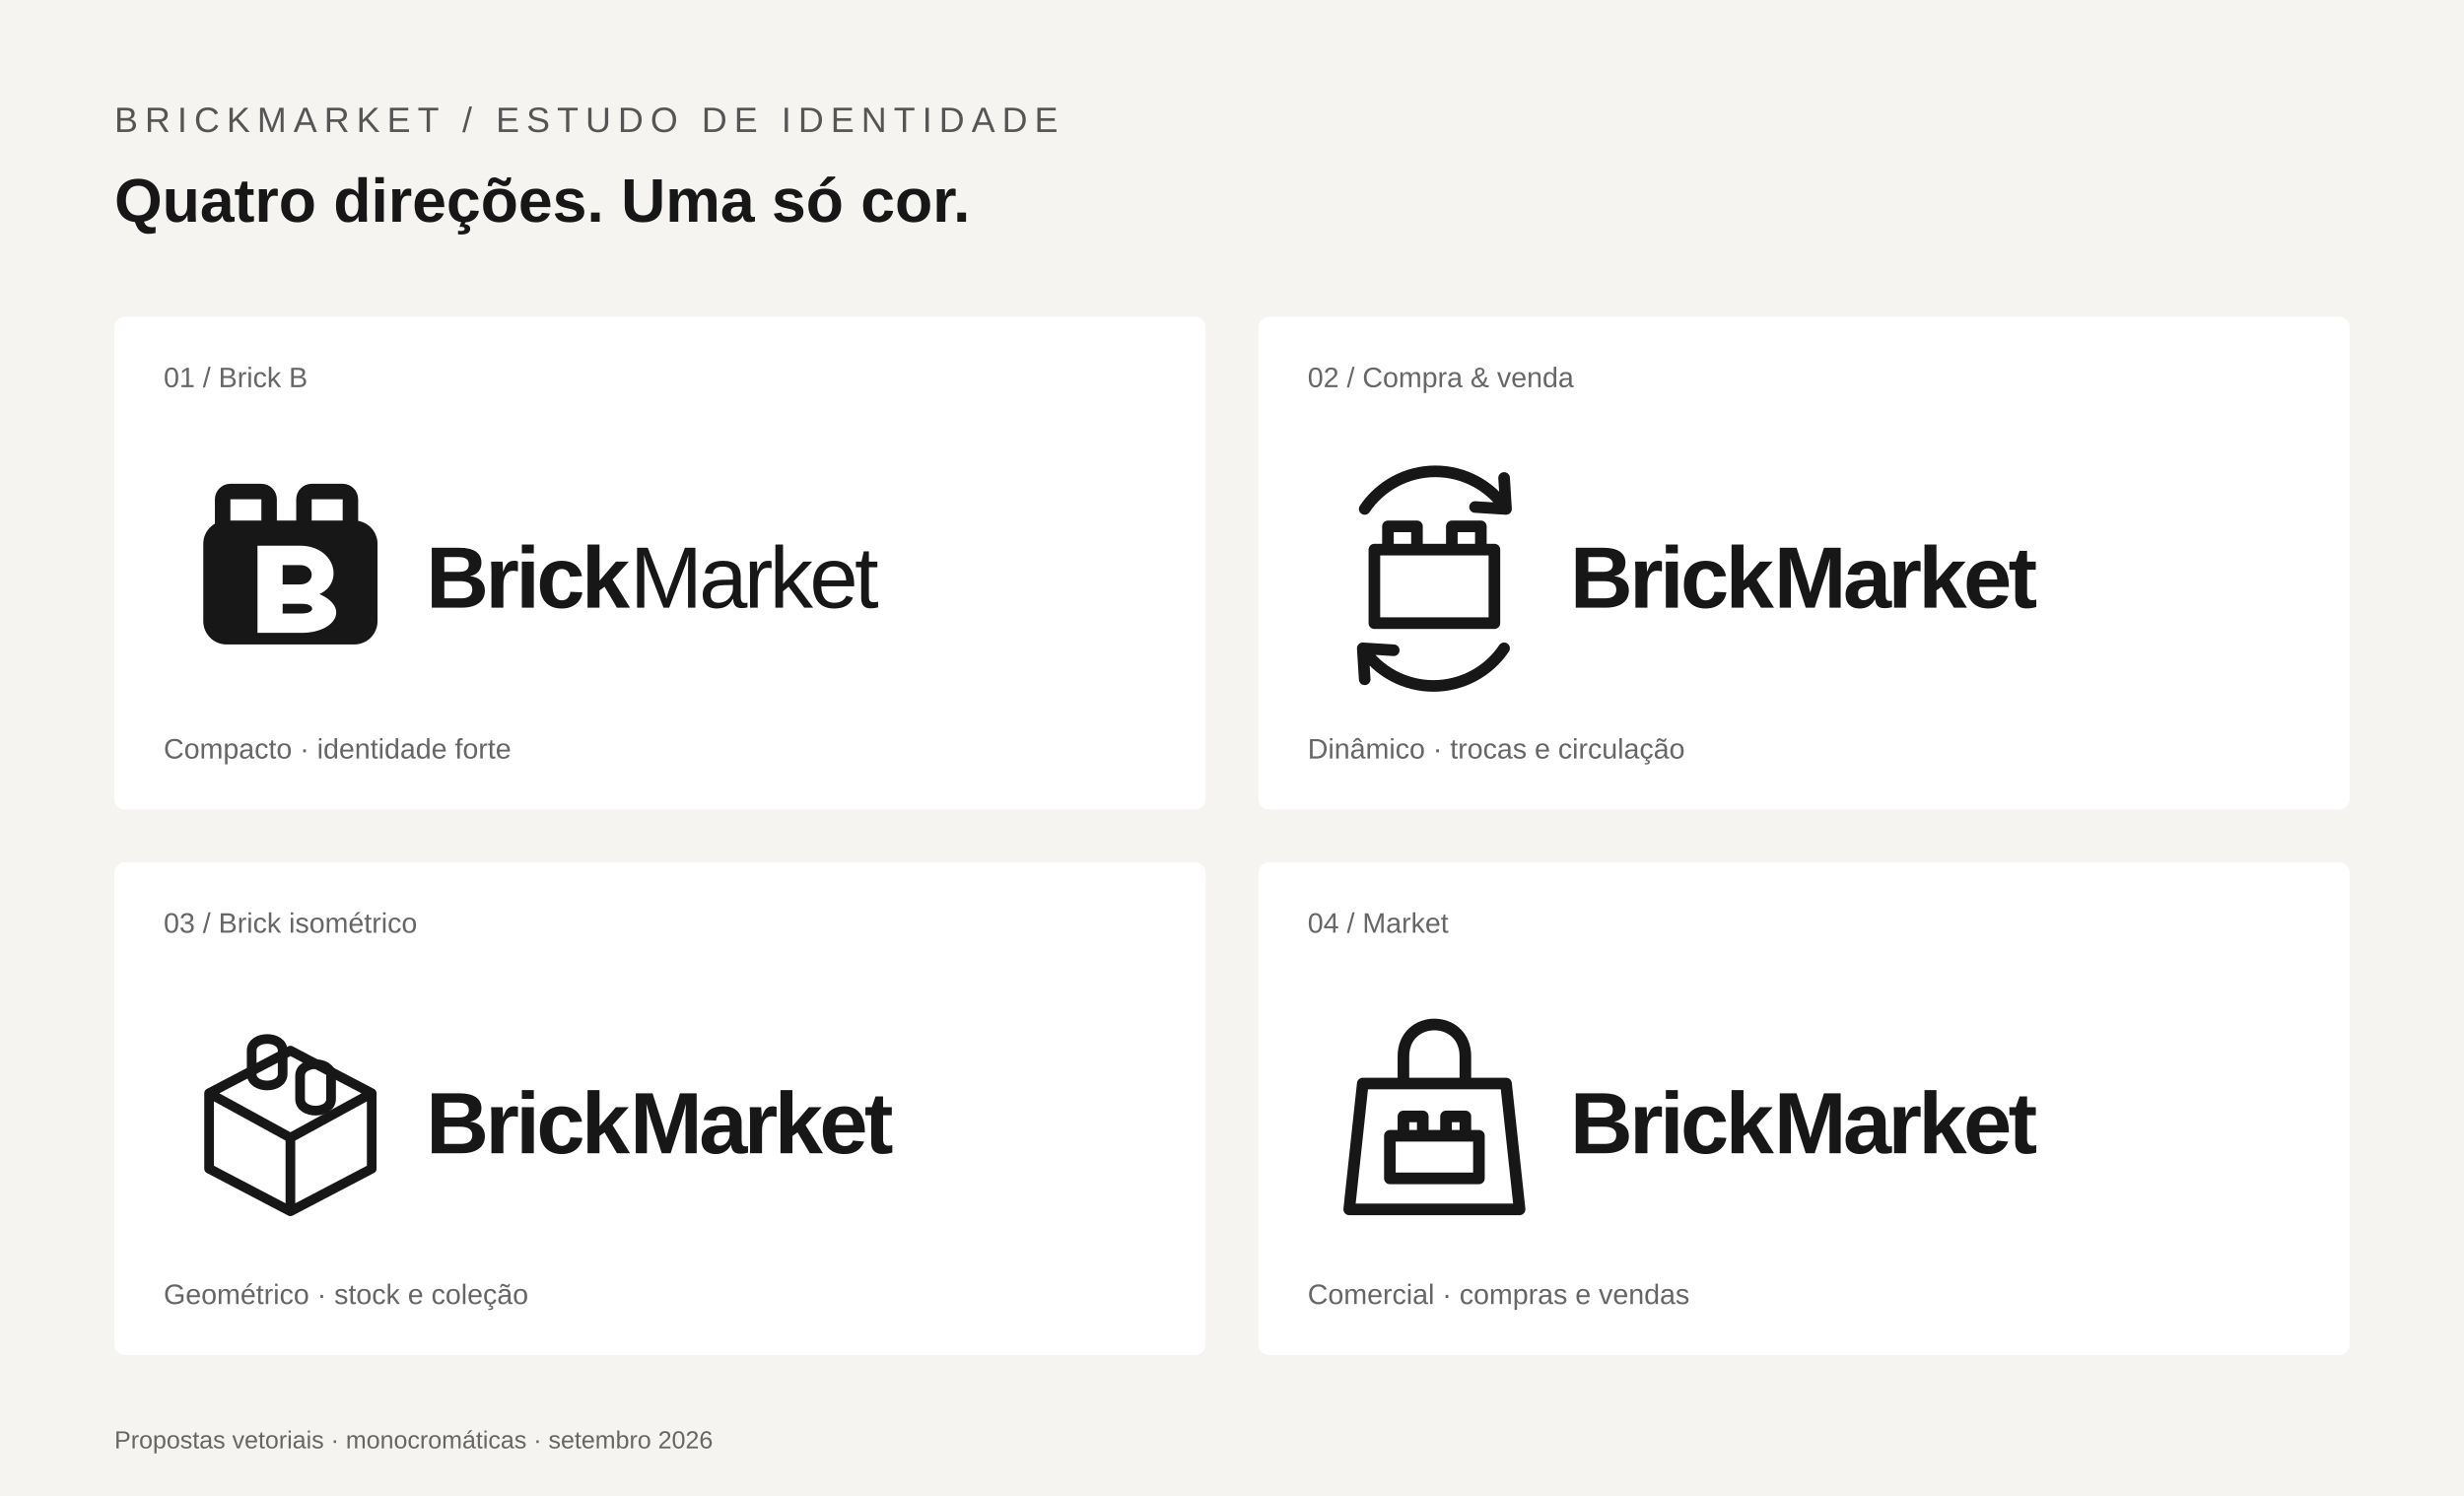
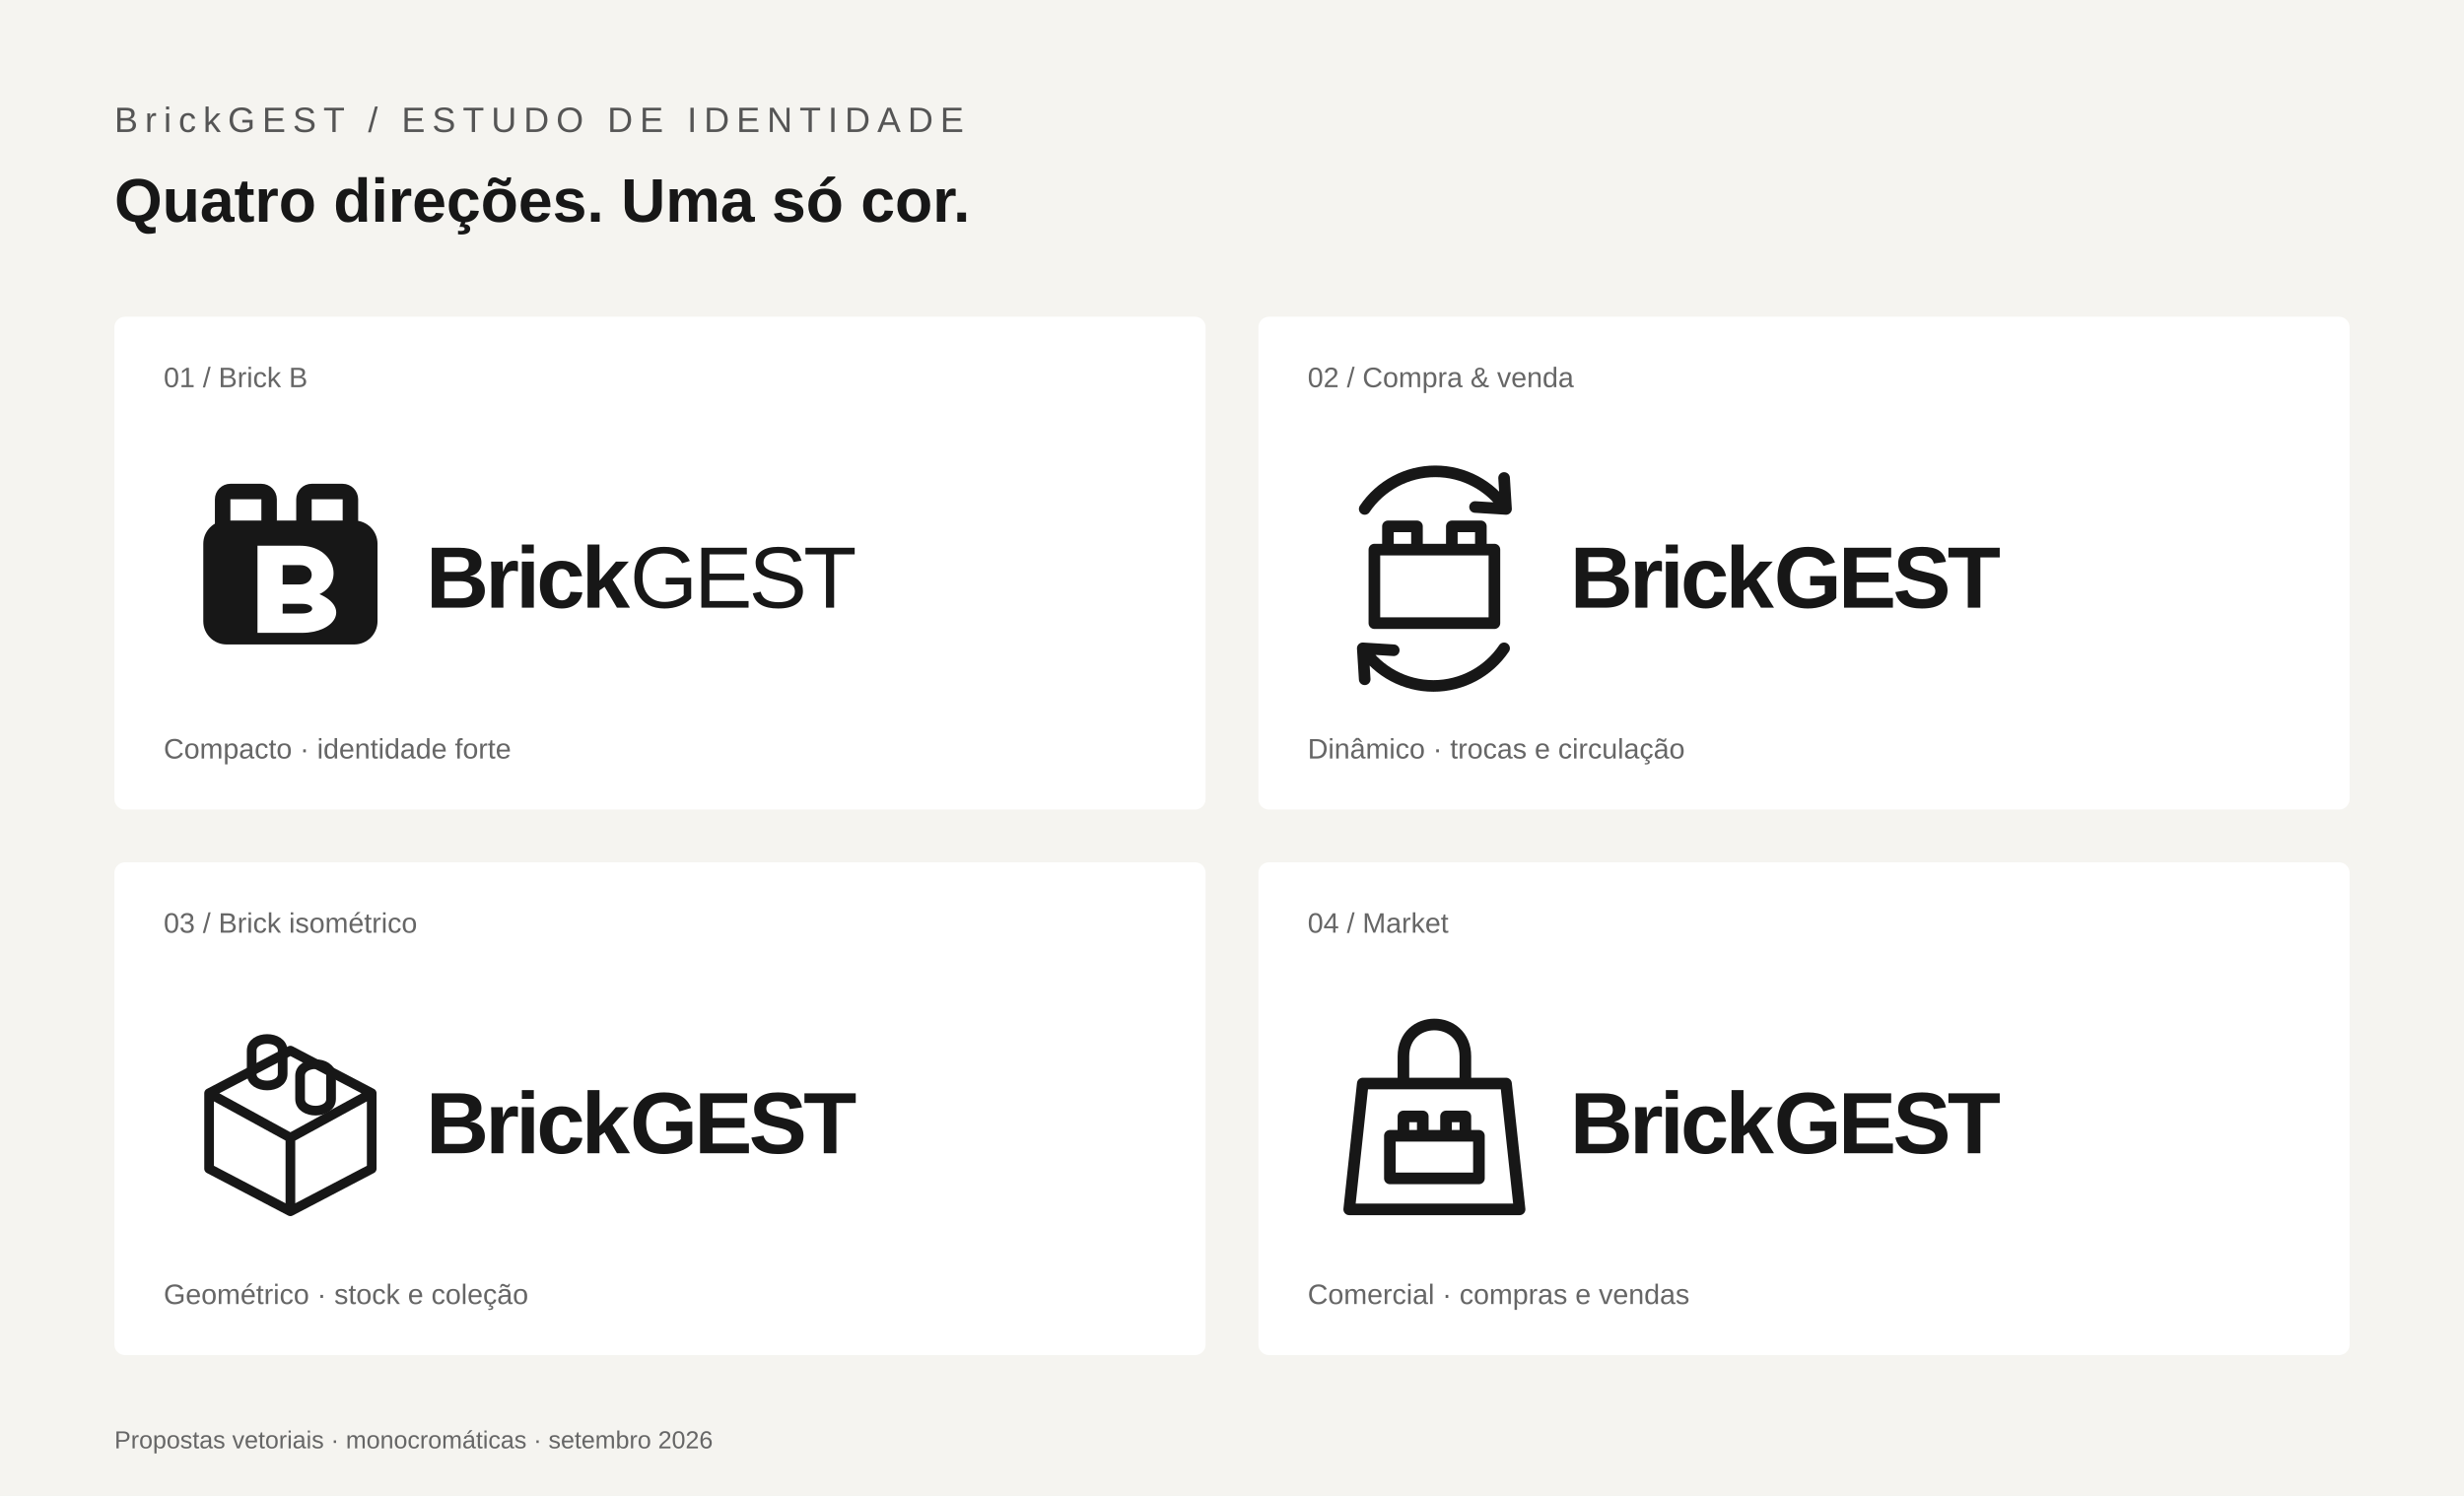
<svg xmlns="http://www.w3.org/2000/svg" width="1400" height="850" viewBox="0 0 1400 850">
  <rect width="1400" height="850" fill="#f5f4f0" />
-   <text x="65" y="75" font-family="Arial, sans-serif" font-size="20" letter-spacing="4" fill="#555">BRICKMARKET / ESTUDO DE IDENTIDADE</text>
+   <text x="65" y="75" font-family="Arial, sans-serif" font-size="20" letter-spacing="4" fill="#555">BrickGEST / ESTUDO DE IDENTIDADE</text>
  <text x="65" y="126" font-family="Arial, sans-serif" font-size="35" font-weight="700" fill="#171717">Quatro direções. Uma só cor.</text>
  <rect x="65" y="180" width="620" height="280" rx="6" fill="white" />
  <text x="93" y="220" fill="#666" font-family="Arial, sans-serif" font-size="16">01 / Brick B</text>
  <g transform="translate(110 265) scale(1.1)" color="#171717">
    <g transform="translate(0 0)">
      <path d="M15 30V17a4 4 0 0 1 4-4h16a4 4 0 0 1 4 4v13m18 0V17a4 4 0 0 1 4-4h16a4 4 0 0 1 4 4v13" fill="none" stroke="currentColor" stroke-width="8" />
      <defs>
        <mask id="b-cut">
          <rect width="110" height="120" fill="white" />
          <path d="M33 41h22c18 0 23 19 10 25 16 7 8 20-9 20H33zm13 10v10h9c8 0 8-10 0-10zm0 20v5h10c7 0 7-5 0-5z" fill="black" />
        </mask>
      </defs>
      <rect x="5" y="28" width="90" height="64" rx="12" fill="currentColor" mask="url(#b-cut)" />
    </g>
-     <text x="120" y="73" fill="currentColor" font-family="Arial, Helvetica, sans-serif" font-size="45" font-weight="800" letter-spacing="-1.8">Brick<tspan font-weight="400">Market</tspan>
+     <text x="120" y="73" fill="currentColor" font-family="Arial, Helvetica, sans-serif" font-size="45" font-weight="800" letter-spacing="-1.8">Brick<tspan font-weight="400">GEST</tspan>
    </text>
  </g>
  <text x="93" y="431" fill="#666" font-family="Arial, sans-serif" font-size="16">Compacto · identidade forte</text>
  <rect x="715" y="180" width="620" height="280" rx="6" fill="white" />
  <text x="743" y="220" fill="#666" font-family="Arial, sans-serif" font-size="16">02 / Compra &amp; venda</text>
  <g transform="translate(760 265) scale(1.1)" color="#171717">
    <g transform="translate(0 0)">
      <g fill="none" stroke="currentColor" stroke-width="6" stroke-linecap="round" stroke-linejoin="round">
        <path d="M26 42V31h15v11m18 0V31h15v11M19 43h62v38H19z" />
        <path d="M14 22A44 44 0 0 1 87 22m-1-16 1 16-16-1M86 94A44 44 0 0 1 13 94m1 16-1-16 16 1" />
      </g>
    </g>
-     <text x="120" y="73" fill="currentColor" font-family="Arial, Helvetica, sans-serif" font-size="45" font-weight="800" letter-spacing="-1.8">Brick<tspan font-weight="800">Market</tspan>
+     <text x="120" y="73" fill="currentColor" font-family="Arial, Helvetica, sans-serif" font-size="45" font-weight="800" letter-spacing="-1.8">Brick<tspan font-weight="800">GEST</tspan>
    </text>
  </g>
  <text x="743" y="431" fill="#666" font-family="Arial, sans-serif" font-size="16">Dinâmico · trocas e circulação</text>
  <rect x="65" y="490" width="620" height="280" rx="6" fill="white" />
  <text x="93" y="530" fill="#666" font-family="Arial, sans-serif" font-size="16">03 / Brick isométrico</text>
  <g transform="translate(110 575) scale(1.1)" color="#171717">
    <g transform="translate(0 0)">
      <g fill="none" stroke="currentColor" stroke-width="5" stroke-linejoin="round">
        <path d="m8 42 42-22 42 22v39l-42 22L8 81zm0 0 42 23 42-23M50 65v38" />
        <path d="M30 32V20c0-8 16-8 16 0v12c0 8-16 8-16 0zm25 13V33c0-8 16-8 16 0v12c0 8-16 8-16 0" />
      </g>
    </g>
-     <text x="120" y="73" fill="currentColor" font-family="Arial, Helvetica, sans-serif" font-size="45" font-weight="700" letter-spacing="-1.8">Brick<tspan font-weight="800">Market</tspan>
+     <text x="120" y="73" fill="currentColor" font-family="Arial, Helvetica, sans-serif" font-size="45" font-weight="700" letter-spacing="-1.8">Brick<tspan font-weight="800">GEST</tspan>
    </text>
  </g>
  <text x="93" y="741" fill="#666" font-family="Arial, sans-serif" font-size="16">Geométrico · stock e coleção</text>
  <rect x="715" y="490" width="620" height="280" rx="6" fill="white" />
  <text x="743" y="530" fill="#666" font-family="Arial, sans-serif" font-size="16">04 / Market</text>
  <g transform="translate(760 575) scale(1.1)" color="#171717">
    <g transform="translate(0 0)">
      <g fill="none" stroke="currentColor" stroke-width="6" stroke-linejoin="round">
        <path d="M13 37h74l7 65H6z" />
        <path d="M34 37V23c0-22 32-22 32 0v14" />
        <path d="M27 64h46v22H27zm7 0V54h10v10m12 0V54h10v10" />
      </g>
    </g>
-     <text x="120" y="73" fill="currentColor" font-family="Arial, Helvetica, sans-serif" font-size="45" font-weight="800" letter-spacing="-1.8">Brick<tspan font-weight="800">Market</tspan>
+     <text x="120" y="73" fill="currentColor" font-family="Arial, Helvetica, sans-serif" font-size="45" font-weight="800" letter-spacing="-1.8">Brick<tspan font-weight="800">GEST</tspan>
    </text>
  </g>
  <text x="743" y="741" fill="#666" font-family="Arial, sans-serif" font-size="16">Comercial · compras e vendas</text>
  <text x="65" y="823" font-family="Arial, sans-serif" font-size="14" fill="#666">Propostas vetoriais · monocromáticas · setembro 2026</text>
</svg>
